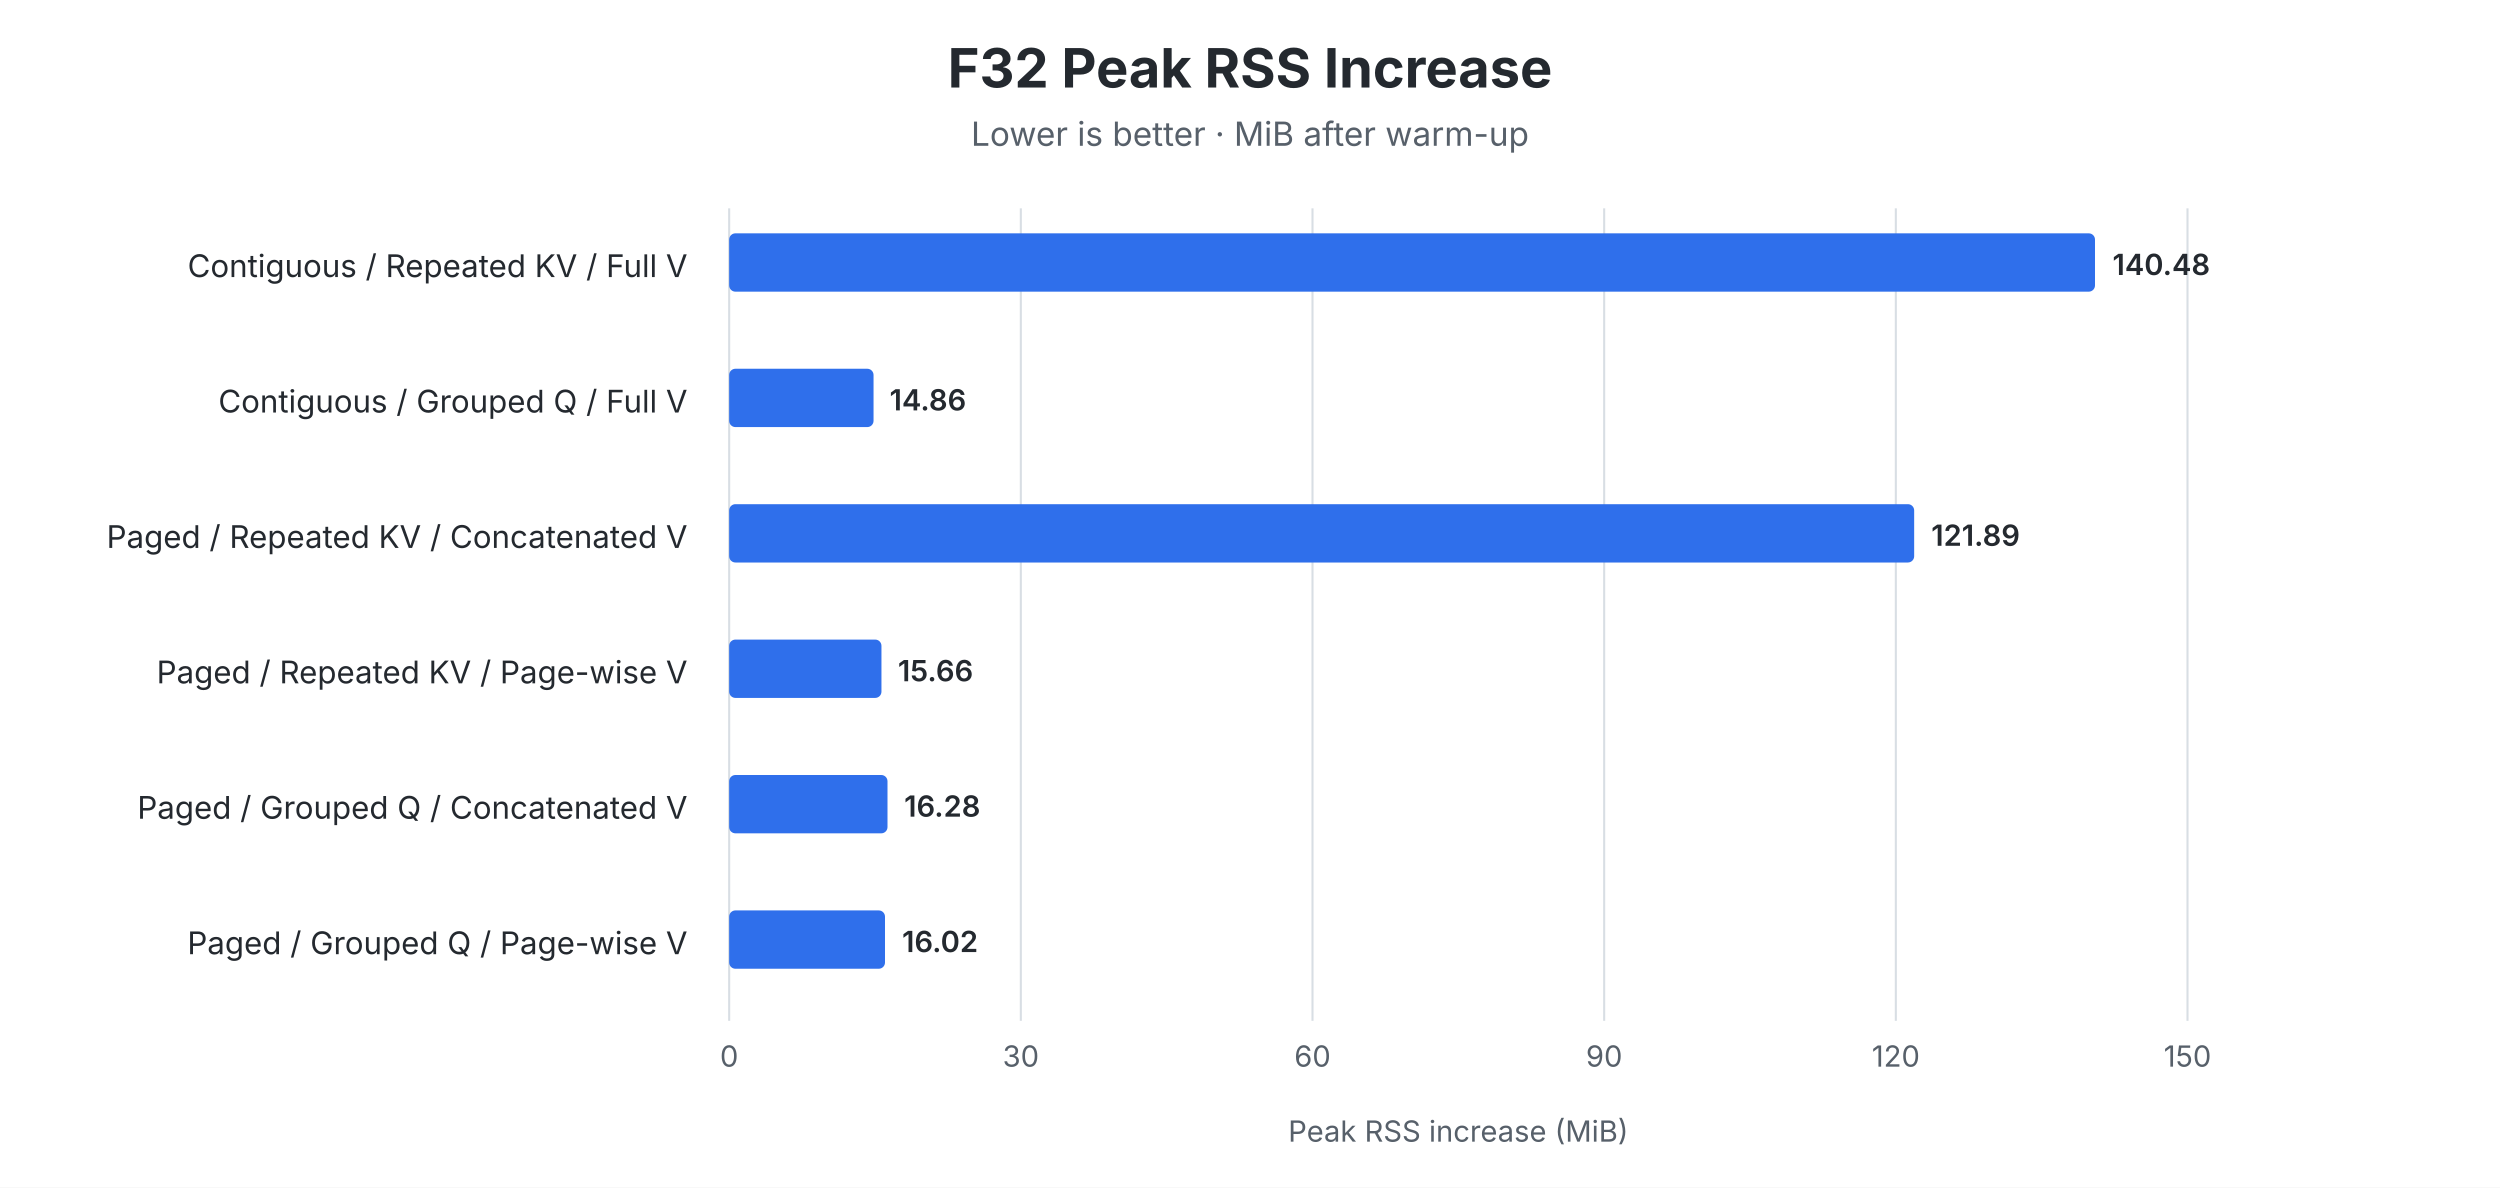
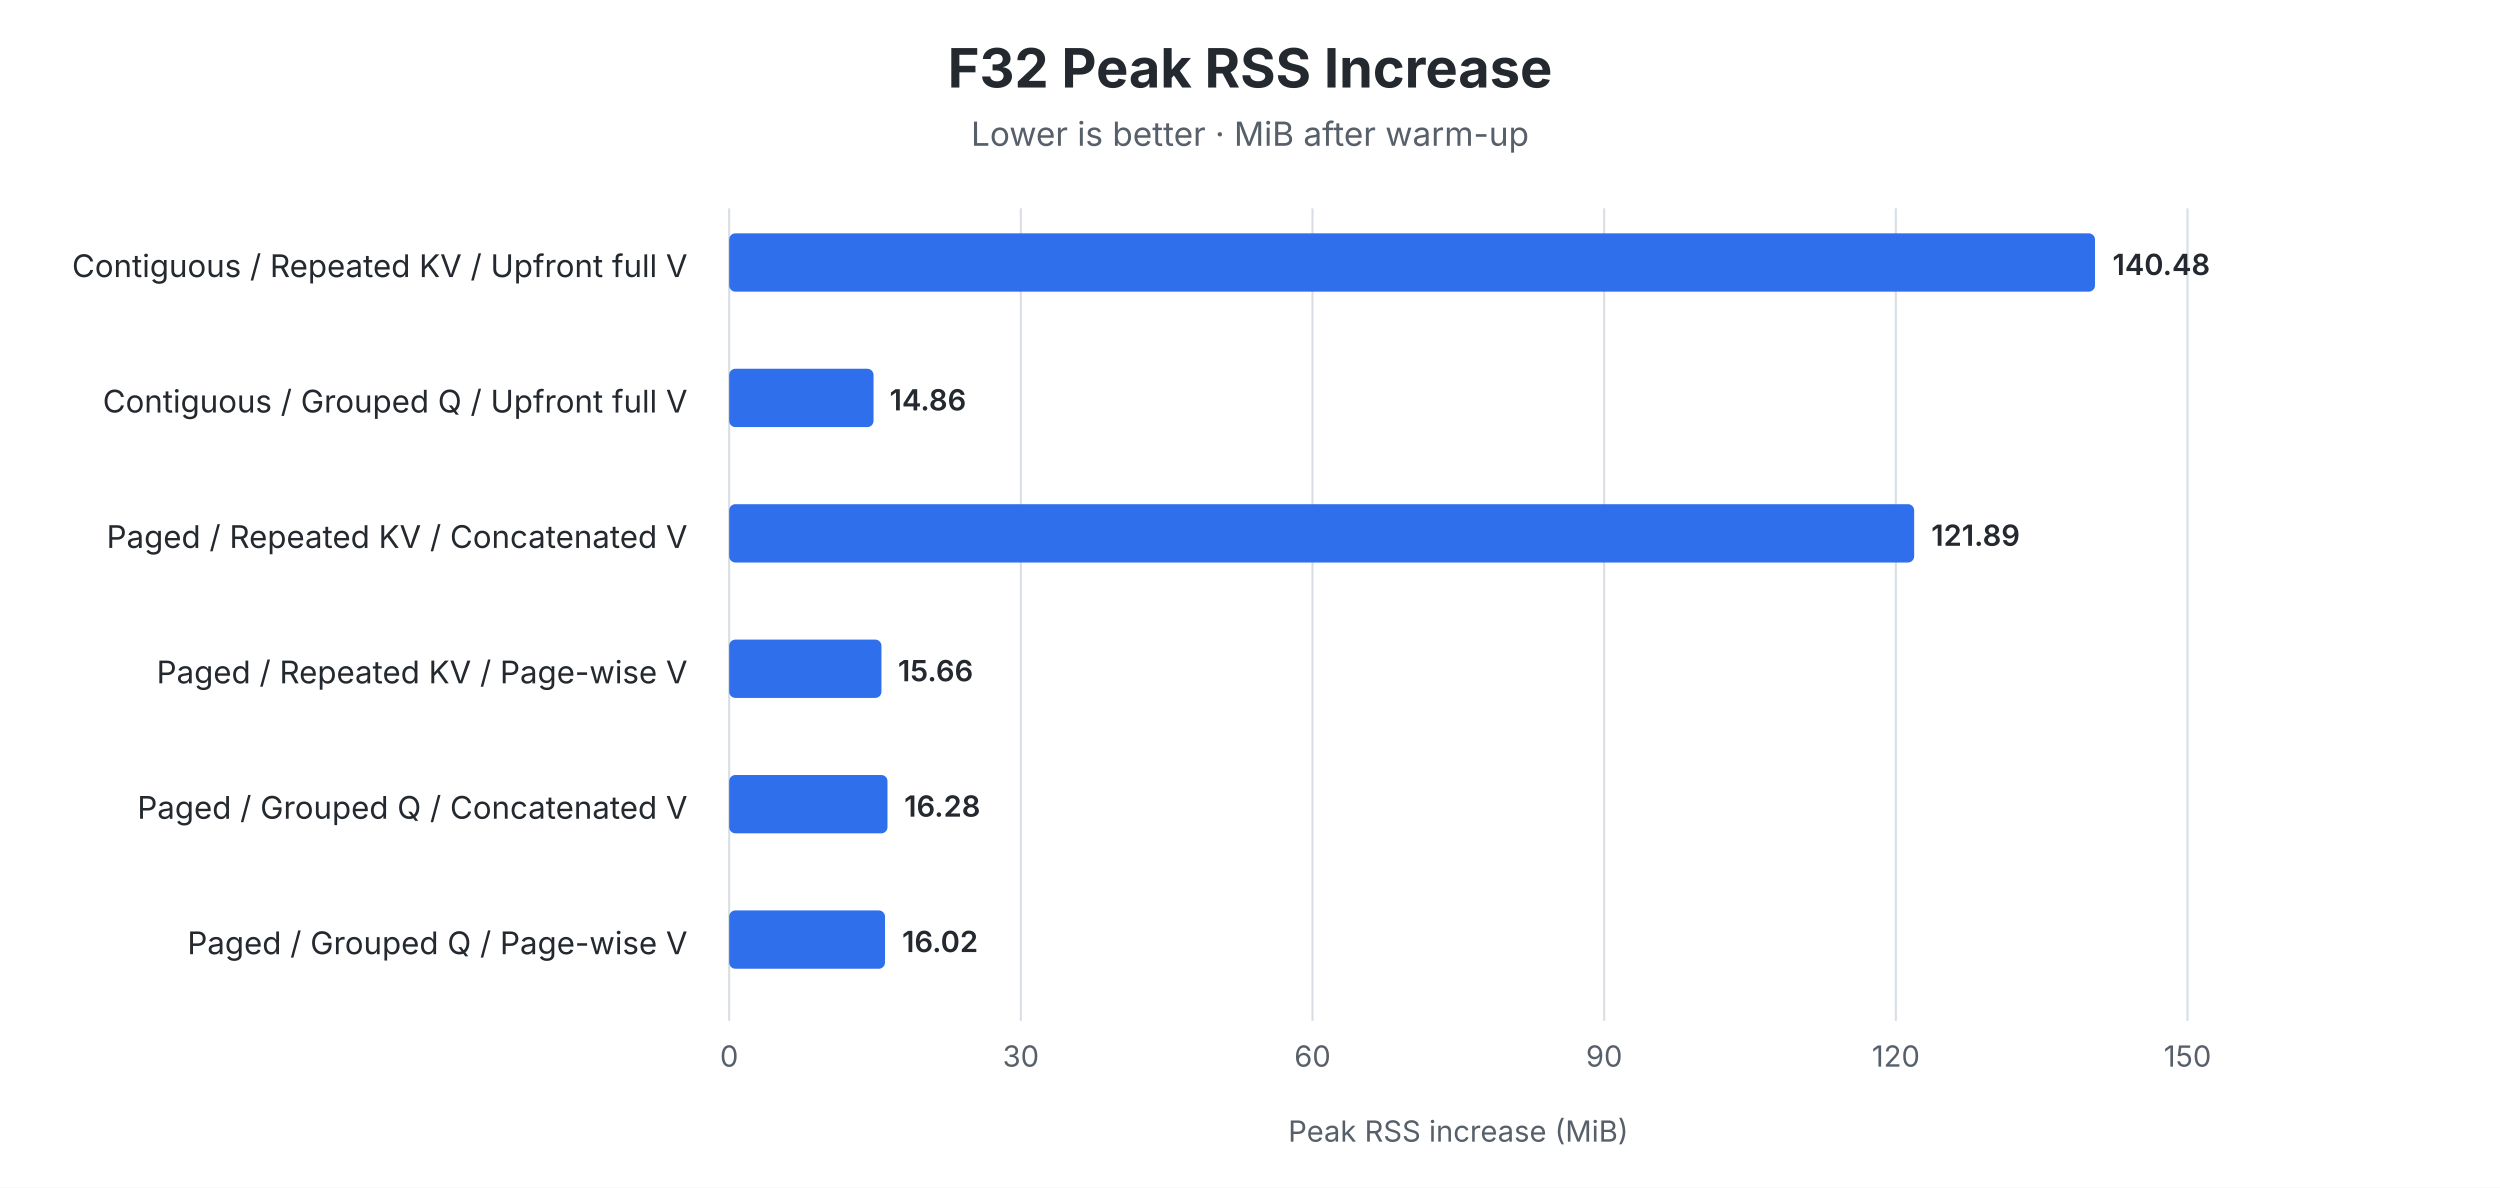
<svg xmlns="http://www.w3.org/2000/svg" width="1200" height="570" viewBox="0 0 1200 570" role="img" aria-labelledby="title desc">
  <rect width="1200" height="570" fill="#fff" />
  <g font-family="-apple-system,BlinkMacSystemFont,Segoe UI,sans-serif" fill="#24292f">
    <text x="600" y="42" text-anchor="middle" font-size="26" font-weight="700">F32 Peak RSS Increase</text>
    <text x="600" y="70" text-anchor="middle" font-size="16" fill="#57606a">Lower is better · MiB after warm-up</text>
    <g stroke="#d8dee4" stroke-width="1">
      <line x1="350" y1="100" x2="350" y2="490" />
      <line x1="490" y1="100" x2="490" y2="490" />
      <line x1="630" y1="100" x2="630" y2="490" />
      <line x1="770" y1="100" x2="770" y2="490" />
      <line x1="910" y1="100" x2="910" y2="490" />
      <line x1="1050" y1="100" x2="1050" y2="490" />
    </g>
    <g font-size="14" fill="#57606a" text-anchor="middle">
      <text x="350" y="512">0</text>
      <text x="490" y="512">30</text>
      <text x="630" y="512">60</text>
      <text x="770" y="512">90</text>
      <text x="910" y="512">120</text>
      <text x="1050" y="512">150</text>
    </g>
    <g font-size="15" text-anchor="end">
-       <text x="330" y="133">Contiguous / Repeated KV / Full V</text>
-       <text x="330" y="198">Contiguous / Grouped Q / Full V</text>
+       <text x="330" y="133">Contiguous / Repeated KV / Upfront full V</text>
+       <text x="330" y="198">Contiguous / Grouped Q / Upfront full V</text>
      <text x="330" y="263">Paged / Repeated KV / Concatenated V</text>
      <text x="330" y="328">Paged / Repeated KV / Page-wise V</text>
      <text x="330" y="393">Paged / Grouped Q / Concatenated V</text>
      <text x="330" y="458">Paged / Grouped Q / Page-wise V</text>
    </g>
    <g fill="#2f6feb">
      <rect x="350" y="112" width="655.6" height="28" rx="3" />
      <rect x="350" y="177" width="69.3" height="28" rx="3" />
      <rect x="350" y="242" width="568.8" height="28" rx="3" />
      <rect x="350" y="307" width="73.1" height="28" rx="3" />
      <rect x="350" y="372" width="76.0" height="28" rx="3" />
      <rect x="350" y="437" width="74.8" height="28" rx="3" />
    </g>
    <g font-size="14" font-weight="600">
      <text x="1014" y="132">140.48</text>
      <text x="427" y="197">14.86</text>
      <text x="927" y="262">121.89</text>
      <text x="431" y="327">15.66</text>
      <text x="434" y="392">16.28</text>
      <text x="433" y="457">16.02</text>
    </g>
    <text x="700" y="548" text-anchor="middle" font-size="14" fill="#57606a">Peak RSS increase (MiB)</text>
  </g>
</svg>
